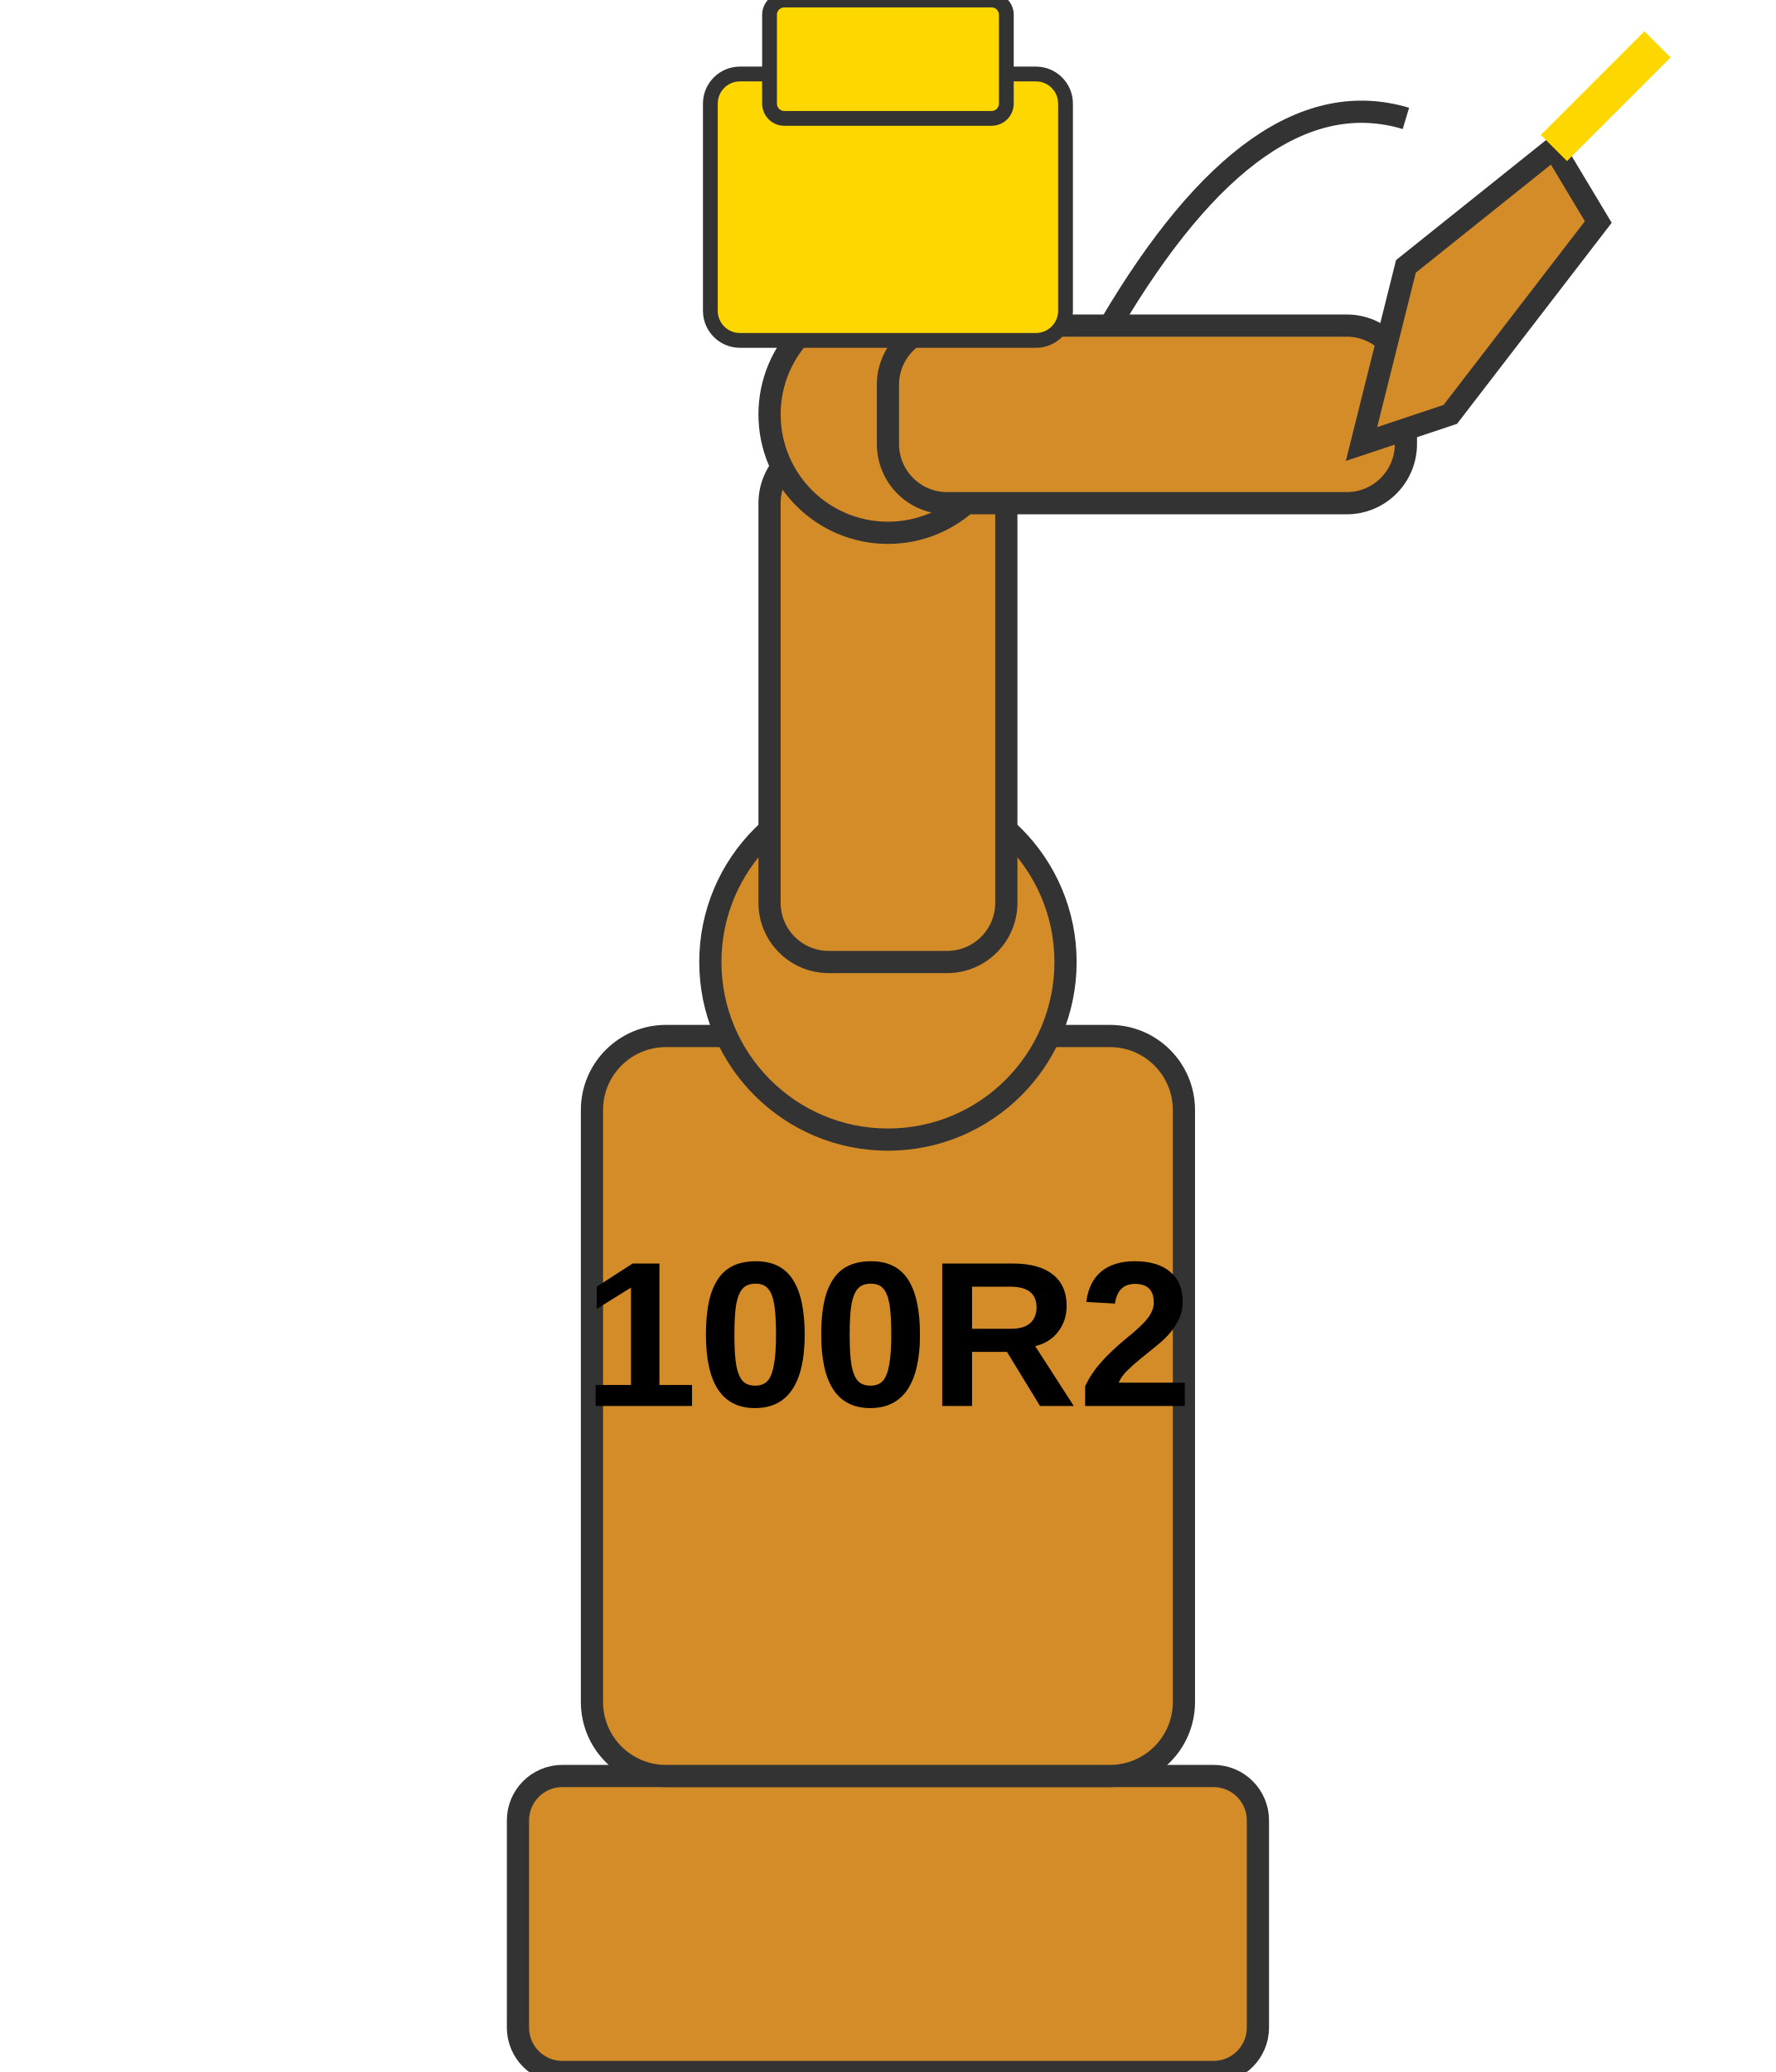
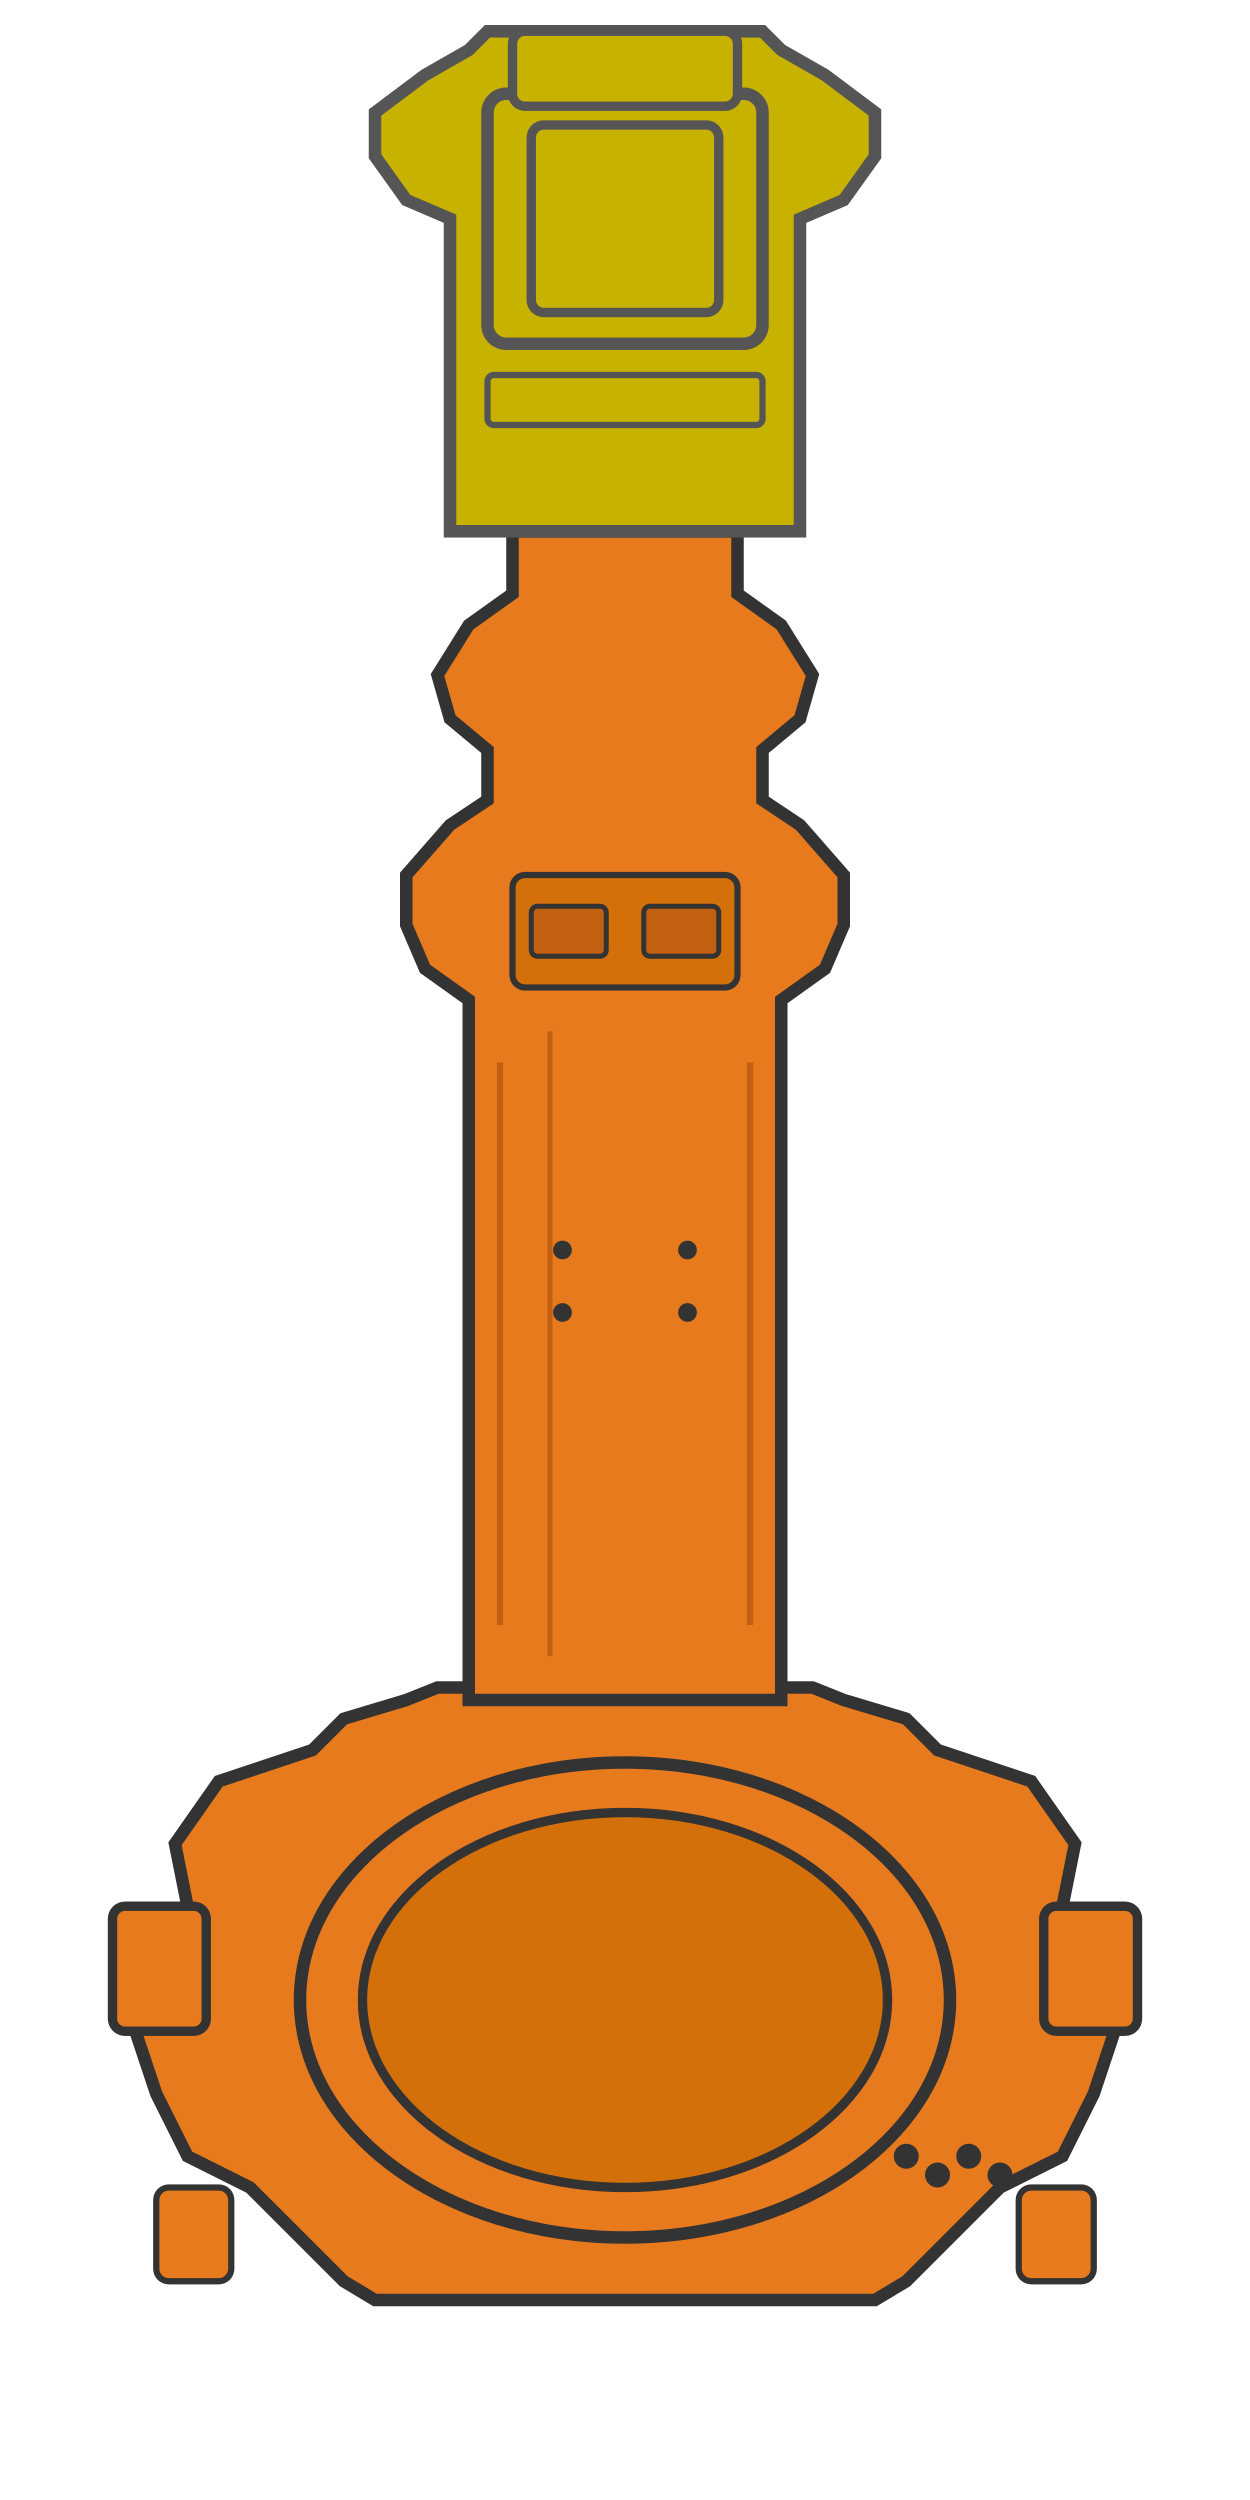
- <svg xmlns="http://www.w3.org/2000/svg" viewBox="0 0 120 140" width="120" height="140">
-   <rect x="35" y="120" width="50" height="20" rx="3" fill="#D48C28" stroke="#333" stroke-width="1.5" />
-   <rect x="40" y="70" width="40" height="50" rx="5" fill="#D48C28" stroke="#333" stroke-width="1.5" />
-   <circle cx="60" cy="65" r="12" fill="#D48C28" stroke="#333" stroke-width="1.5" />
-   <rect x="52" y="30" width="16" height="35" rx="4" fill="#D48C28" stroke="#333" stroke-width="1.5" />
-   <circle cx="60" cy="28" r="8" fill="#D48C28" stroke="#333" stroke-width="1.5" />
-   <rect x="60" y="22" width="35" height="12" rx="4" fill="#D48C28" stroke="#333" stroke-width="1.5" />
-   <polygon points="95,18 105,10 108,15 98,28 92,30" fill="#D48C28" stroke="#333" stroke-width="1.5" />
-   <line x1="105" y1="10" x2="112" y2="3" stroke="#FFD700" stroke-width="2.5" />
-   <path d="M75,22 Q85,5 95,8" fill="none" stroke="#333" stroke-width="1.5" />
-   <rect x="48" y="5" width="24" height="18" rx="2" fill="#FFD700" stroke="#333" stroke-width="1" />
-   <rect x="52" y="0" width="16" height="8" rx="1" fill="#FFD700" stroke="#333" stroke-width="1" />
-   <text x="60" y="95" text-anchor="middle" font-family="Arial" font-size="14" font-weight="bold" fill="#000">100R2</text>
+ <svg xmlns="http://www.w3.org/2000/svg" viewBox="0 0 200 400" width="200" height="400">
+   <path d="M40,350 L30,345 L25,335 L20,320 L22,310 L30,305 L28,295 L35,285            L50,280 L55,275 L65,272 L70,270 L130,270 L135,272 L145,275 L150,280            L165,285 L172,295 L170,305 L178,310 L180,320 L175,335 L170,345 L160,350            L155,355 L150,360 L145,365 L140,368 L60,368 L55,365 L50,360 L45,355 Z" fill="#E87A1E" stroke="#333" stroke-width="2" />
+   <ellipse cx="100" cy="320" rx="52" ry="38" fill="#E87A1E" stroke="#333" stroke-width="2" />
+   <ellipse cx="100" cy="320" rx="42" ry="30" fill="#D4700A" stroke="#333" stroke-width="1.5" />
+   <rect x="18" y="305" width="15" height="20" rx="2" fill="#E87A1E" stroke="#333" stroke-width="1.5" />
+   <rect x="167" y="305" width="15" height="20" rx="2" fill="#E87A1E" stroke="#333" stroke-width="1.5" />
+   <rect x="25" y="350" width="12" height="15" rx="2" fill="#E87A1E" stroke="#333" stroke-width="1" />
+   <rect x="163" y="350" width="12" height="15" rx="2" fill="#E87A1E" stroke="#333" stroke-width="1" />
+   <circle cx="145" cy="345" r="2" fill="#333" />
+   <circle cx="150" cy="348" r="2" fill="#333" />
+   <circle cx="155" cy="345" r="2" fill="#333" />
+   <circle cx="160" cy="348" r="2" fill="#333" />
+   <path d="M75,272 L75,160 L68,155 L65,148 L65,140 L72,132 L78,128            L78,120 L72,115 L70,108 L75,100 L82,95 L82,85            L118,85 L118,95 L125,100 L130,108 L128,115 L122,120 L122,128            L128,132 L135,140 L135,148 L132,155 L125,160 L125,272 Z" fill="#E87A1E" stroke="#333" stroke-width="2" />
+   <rect x="82" y="140" width="36" height="18" rx="2" fill="#D4700A" stroke="#333" stroke-width="1" />
+   <rect x="85" y="145" width="12" height="8" rx="1" fill="#C06010" stroke="#333" stroke-width="0.8" />
+   <rect x="103" y="145" width="12" height="8" rx="1" fill="#C06010" stroke="#333" stroke-width="0.8" />
+   <circle cx="90" cy="200" r="1.5" fill="#333" />
+   <circle cx="90" cy="210" r="1.5" fill="#333" />
+   <circle cx="110" cy="200" r="1.5" fill="#333" />
+   <circle cx="110" cy="210" r="1.5" fill="#333" />
+   <line x1="80" y1="170" x2="80" y2="260" stroke="#C06010" stroke-width="1" />
+   <line x1="88" y1="165" x2="88" y2="265" stroke="#C06010" stroke-width="0.8" />
+   <line x1="120" y1="170" x2="120" y2="260" stroke="#C06010" stroke-width="1" />
+   <path d="M72,85 L72,35 L65,32 L60,25 L60,18 L68,12 L75,8            L78,5 L122,5 L125,8 L132,12 L140,18 L140,25 L135,32 L128,35 L128,85 Z" fill="#C8B200" stroke="#555" stroke-width="2" />
+   <rect x="78" y="15" width="44" height="40" rx="3" fill="none" stroke="#555" stroke-width="2" />
+   <rect x="85" y="20" width="30" height="30" rx="2" fill="#C8B200" stroke="#555" stroke-width="1.5" />
+   <rect x="82" y="5" width="36" height="12" rx="2" fill="#C8B200" stroke="#555" stroke-width="1.5" />
+   <rect x="78" y="60" width="44" height="8" rx="1" fill="#C8B200" stroke="#555" stroke-width="1" />
</svg>
